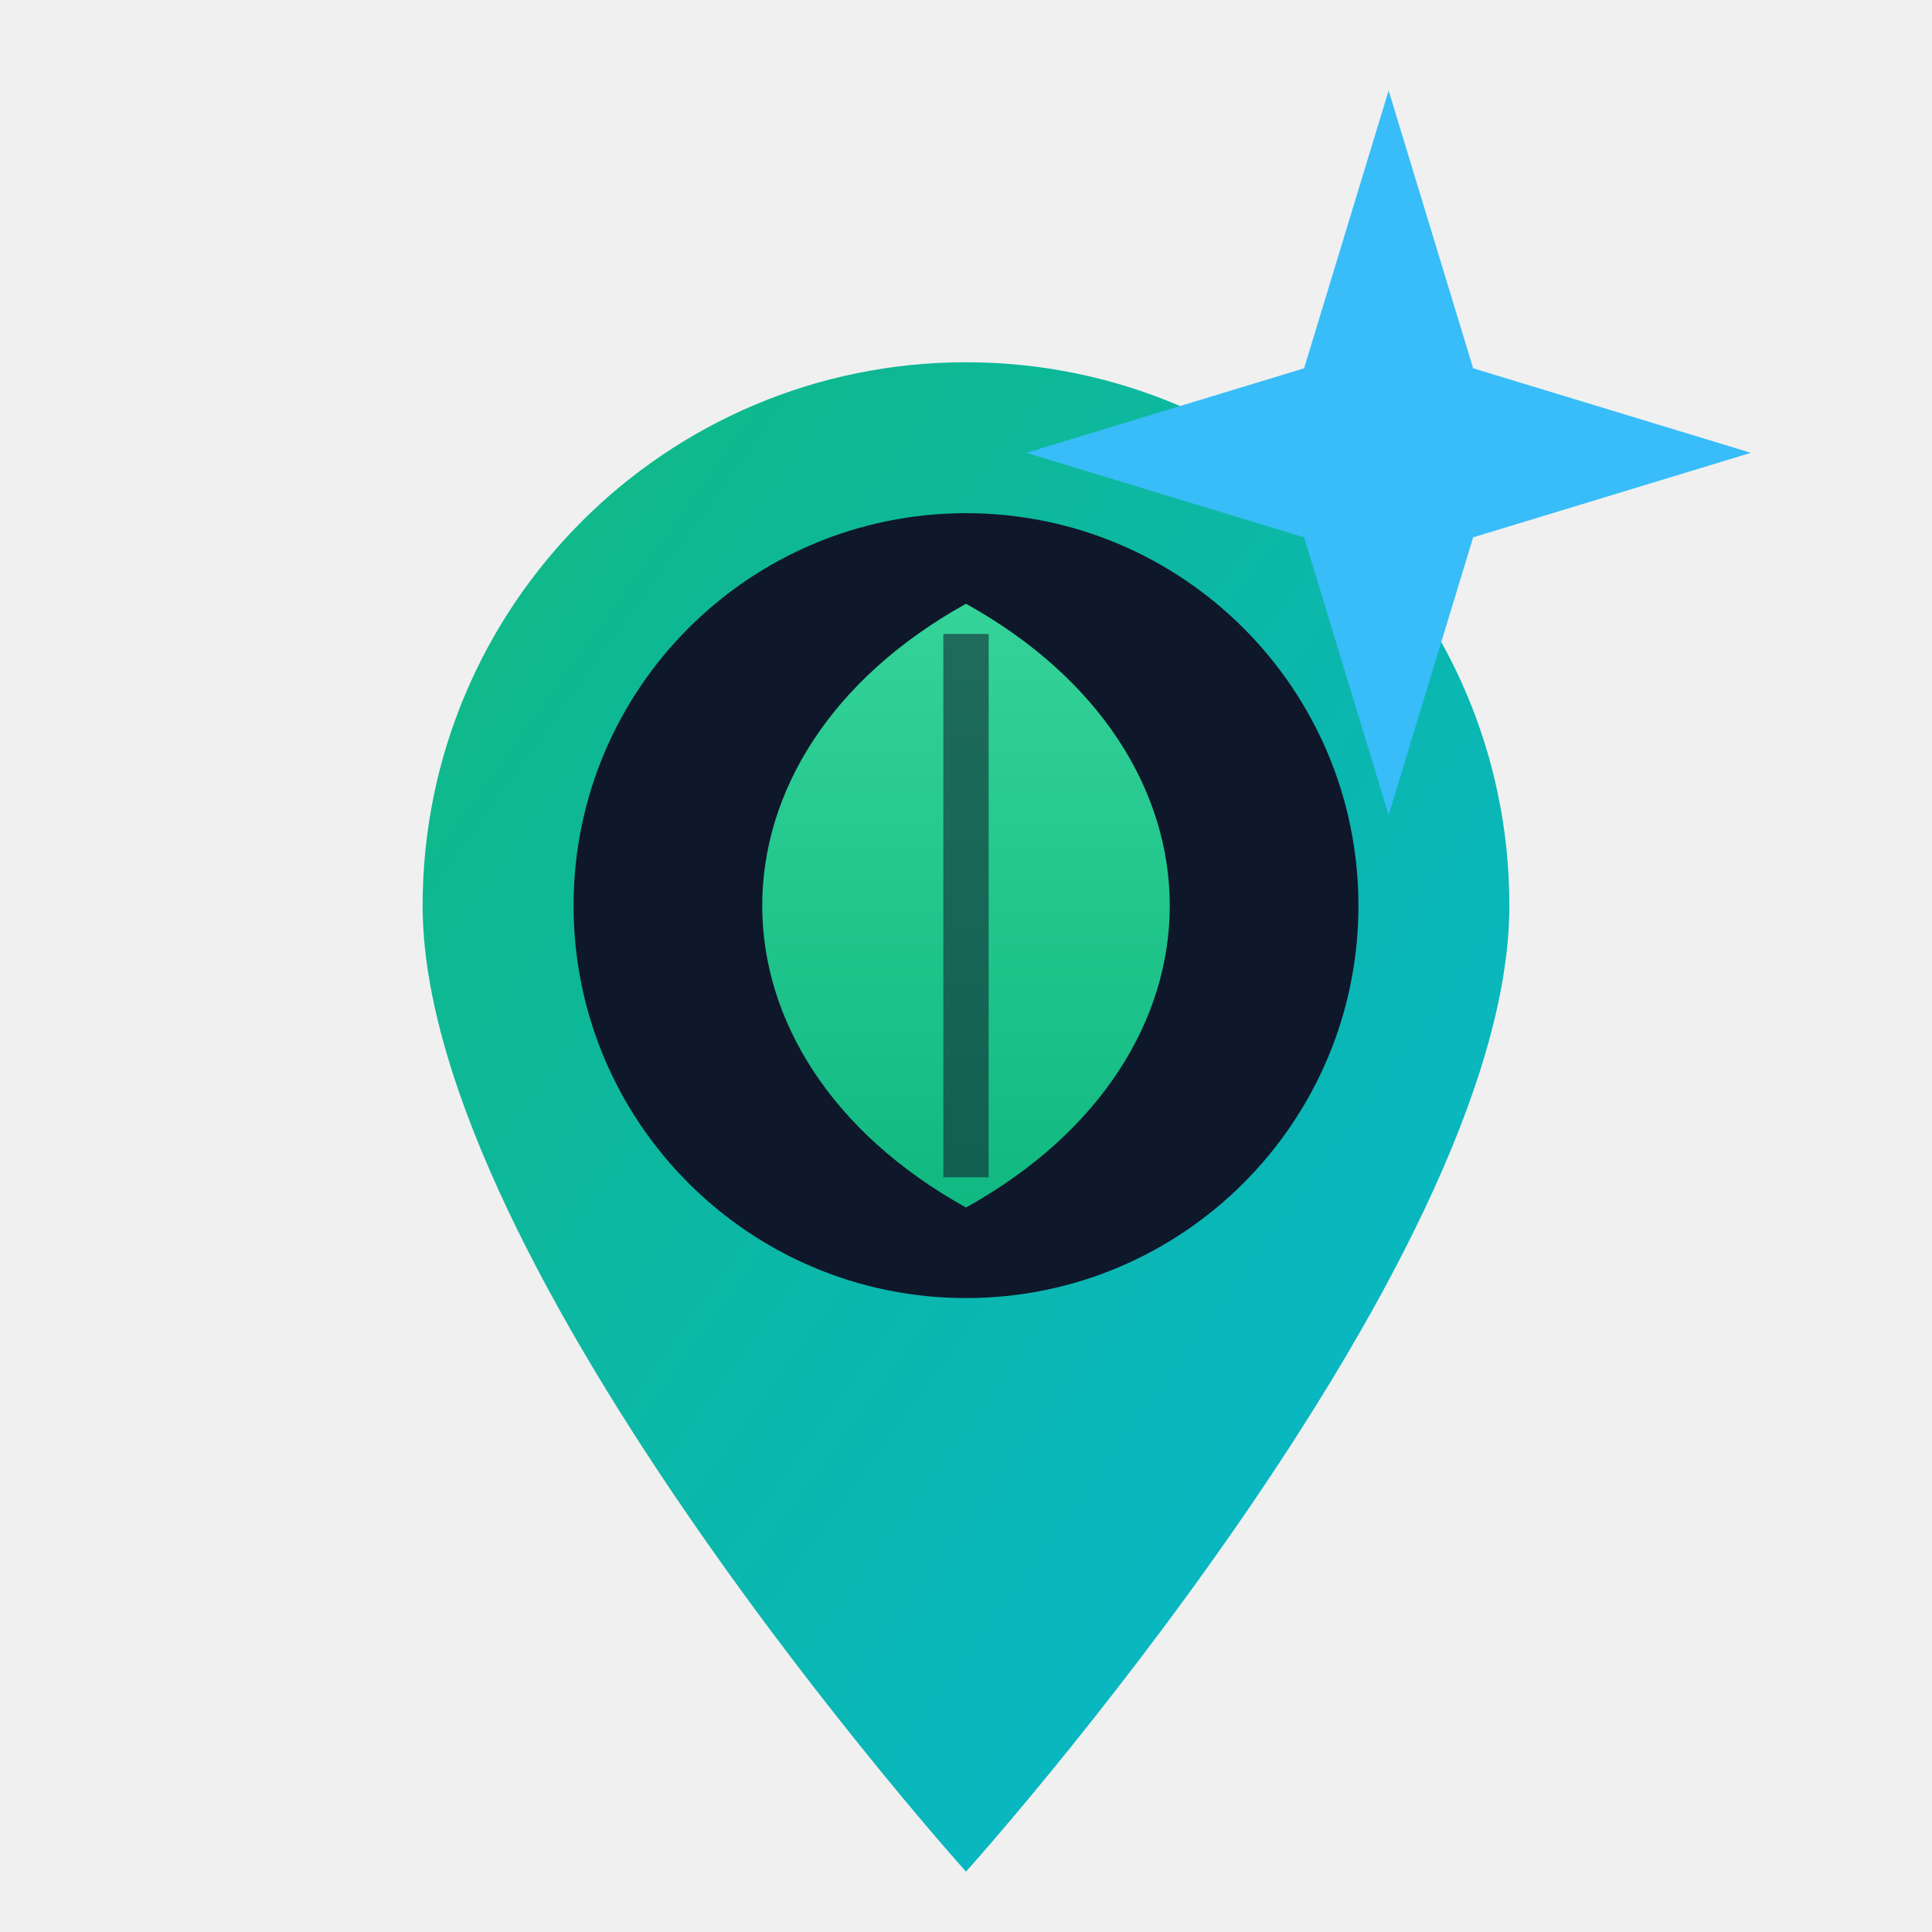
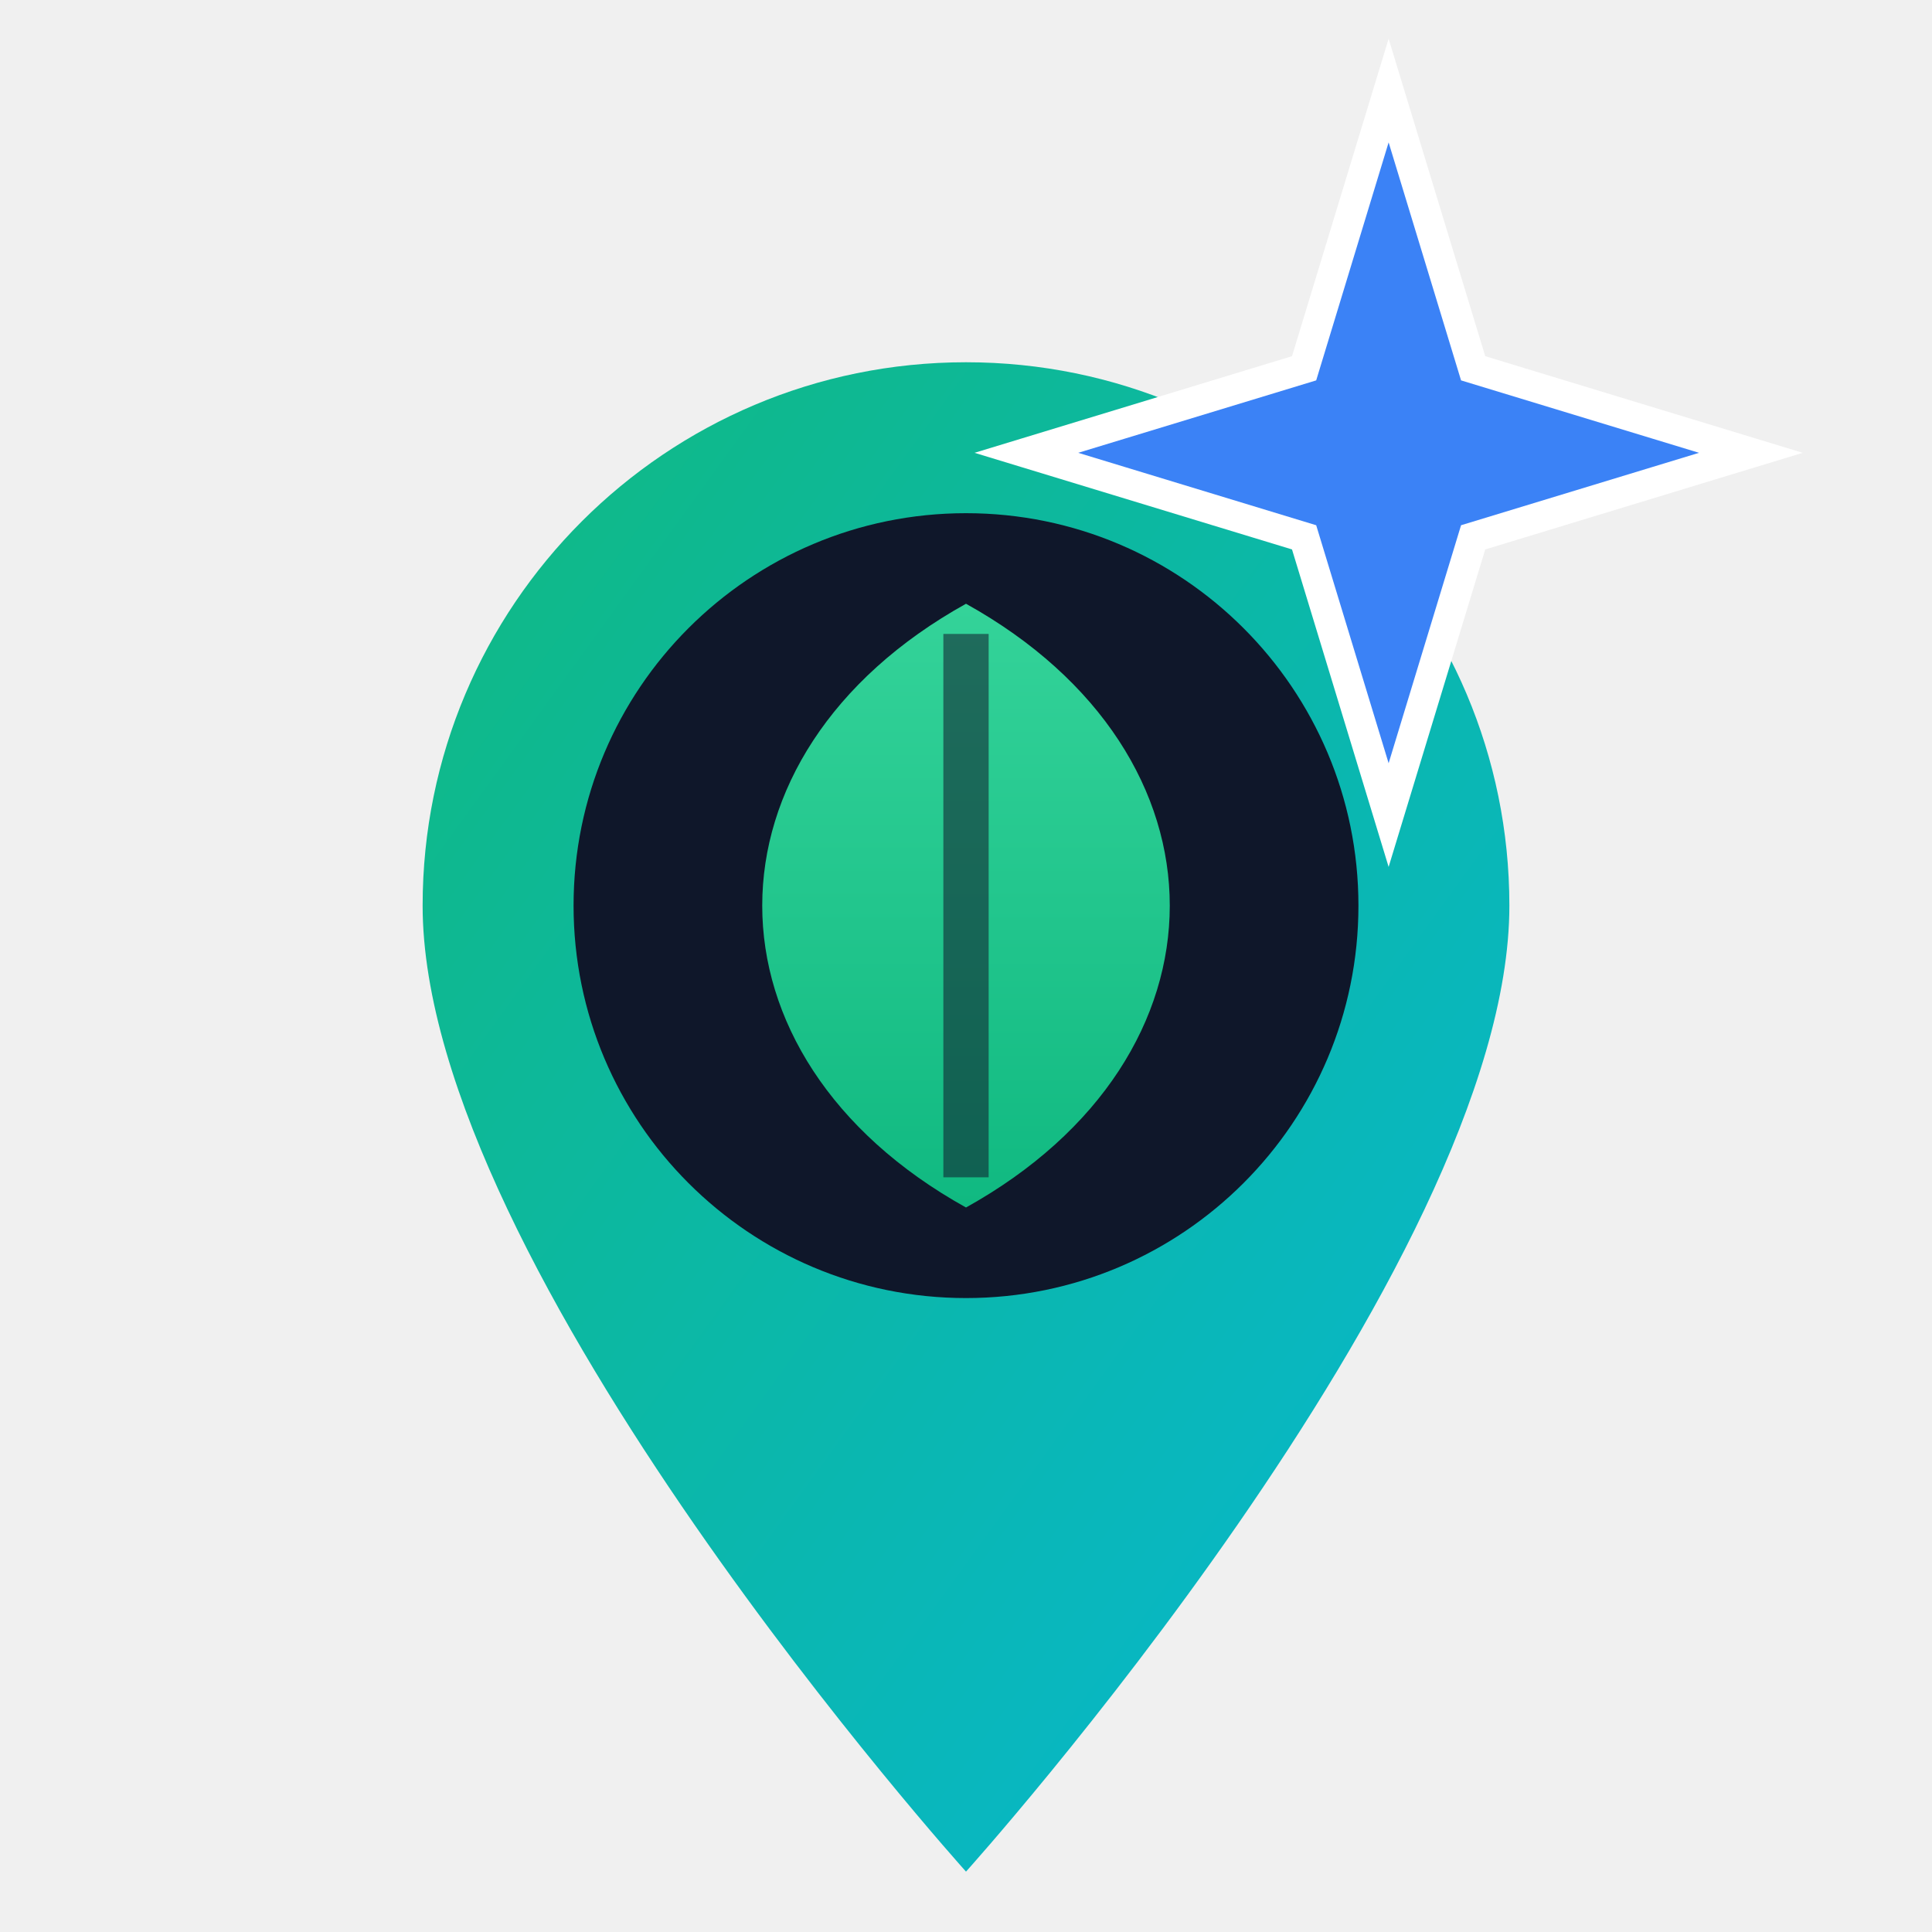
<svg xmlns="http://www.w3.org/2000/svg" viewBox="0 0 64 64" width="512" height="512" aria-label="EcoRoute AI">
  <defs>
    <linearGradient id="pinGrad" x1="0" y1="0" x2="1" y2="1">
      <stop offset="0%" stop-color="#10B981" />
      <stop offset="100%" stop-color="#06B6D4" />
    </linearGradient>
    <linearGradient id="leafGrad" x1="0" y1="0" x2="0" y2="1">
      <stop offset="0%" stop-color="#34D399" />
      <stop offset="100%" stop-color="#10B981" />
    </linearGradient>
  </defs>
  <path d="M32 62 C32 62 14 42 14 30 A18 18 0 1 1 50 30 C50 42 32 62 32 62 Z" fill="url(#pinGrad)" />
  <circle cx="32" cy="30" r="13" fill="#0F172A" />
  <path d="M32 20 C41 25 41 35 32 40 C23 35 23 25 32 20 Z" fill="url(#leafGrad)" />
  <path d="M32 21 L32 39" stroke="#0F172A" stroke-width="1.5" opacity="0.55" />
-   <path d="M46 3 L48.8 12.2 L58 15 L48.8 17.8 L46 27 L43.2 17.8 L34 15 L43.2 12.2 Z" fill="#38BDF8" />
+   <path d="M46 3 L48.8 12.2 L58 15 L48.8 17.8 L46 27 L43.2 17.8 L34 15 L43.2 12.2 Z" fill="#3B82F6" stroke="#FFFFFF" stroke-width="1" />
</svg>
